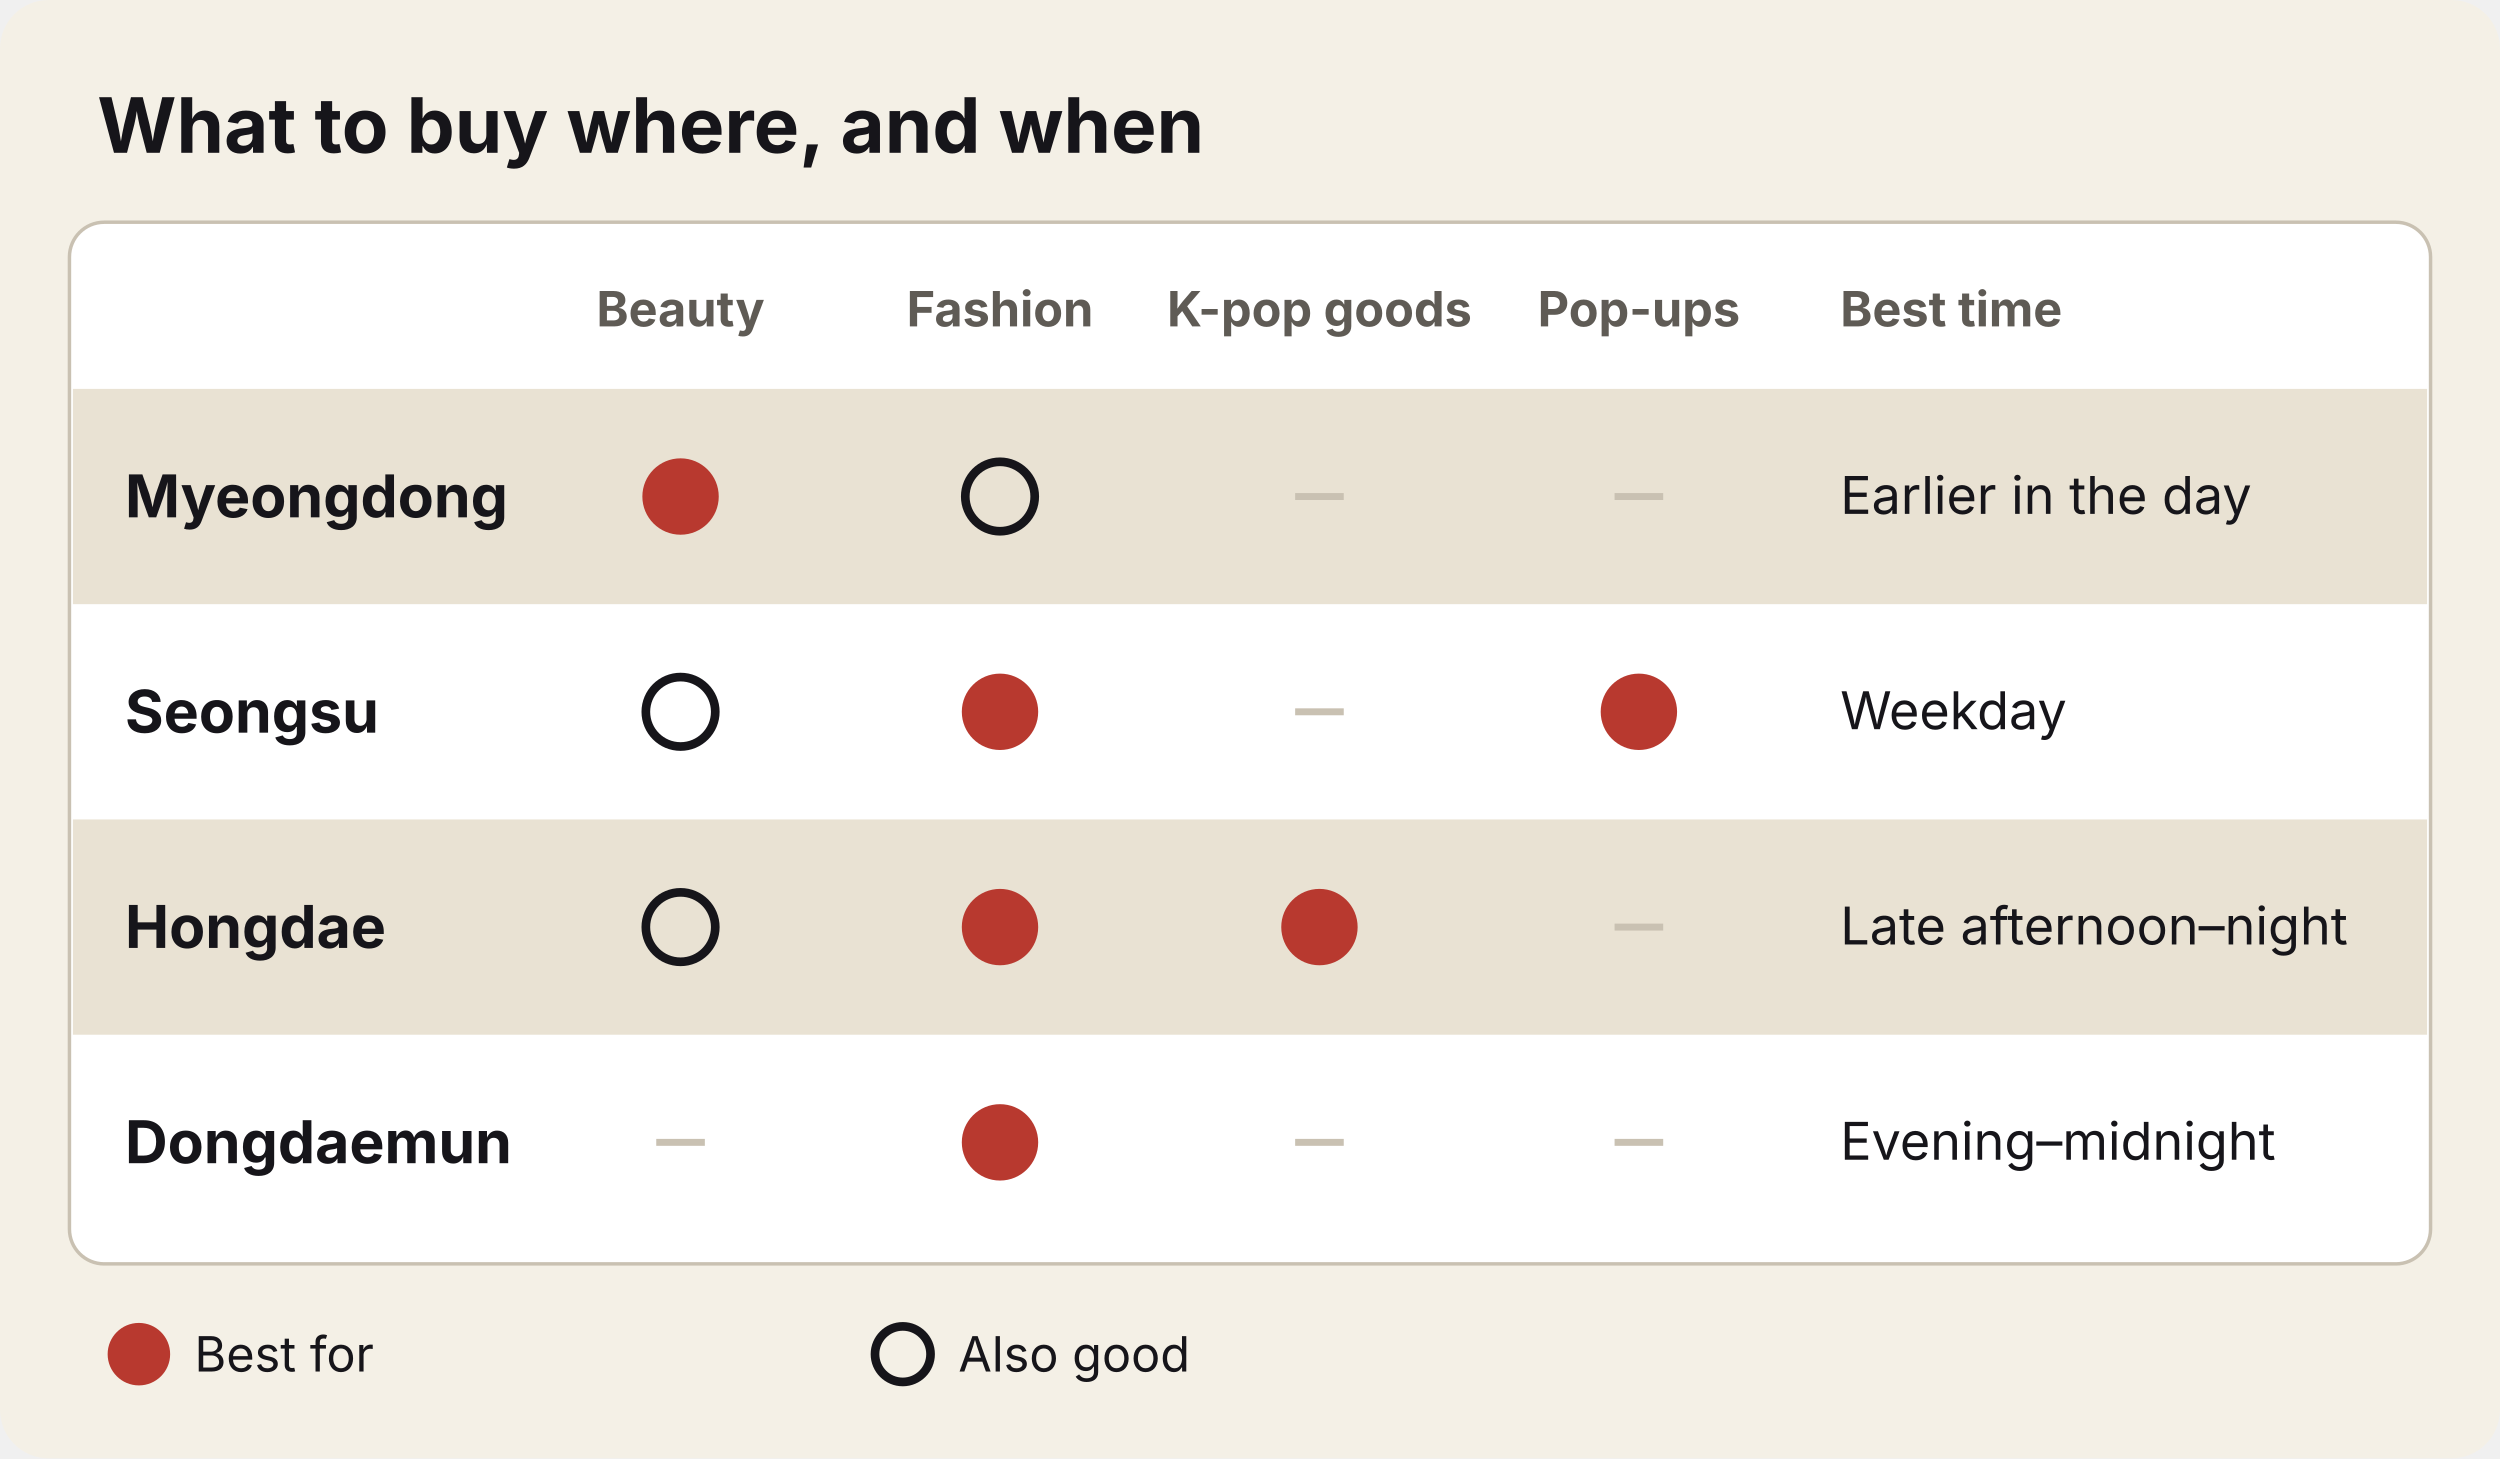
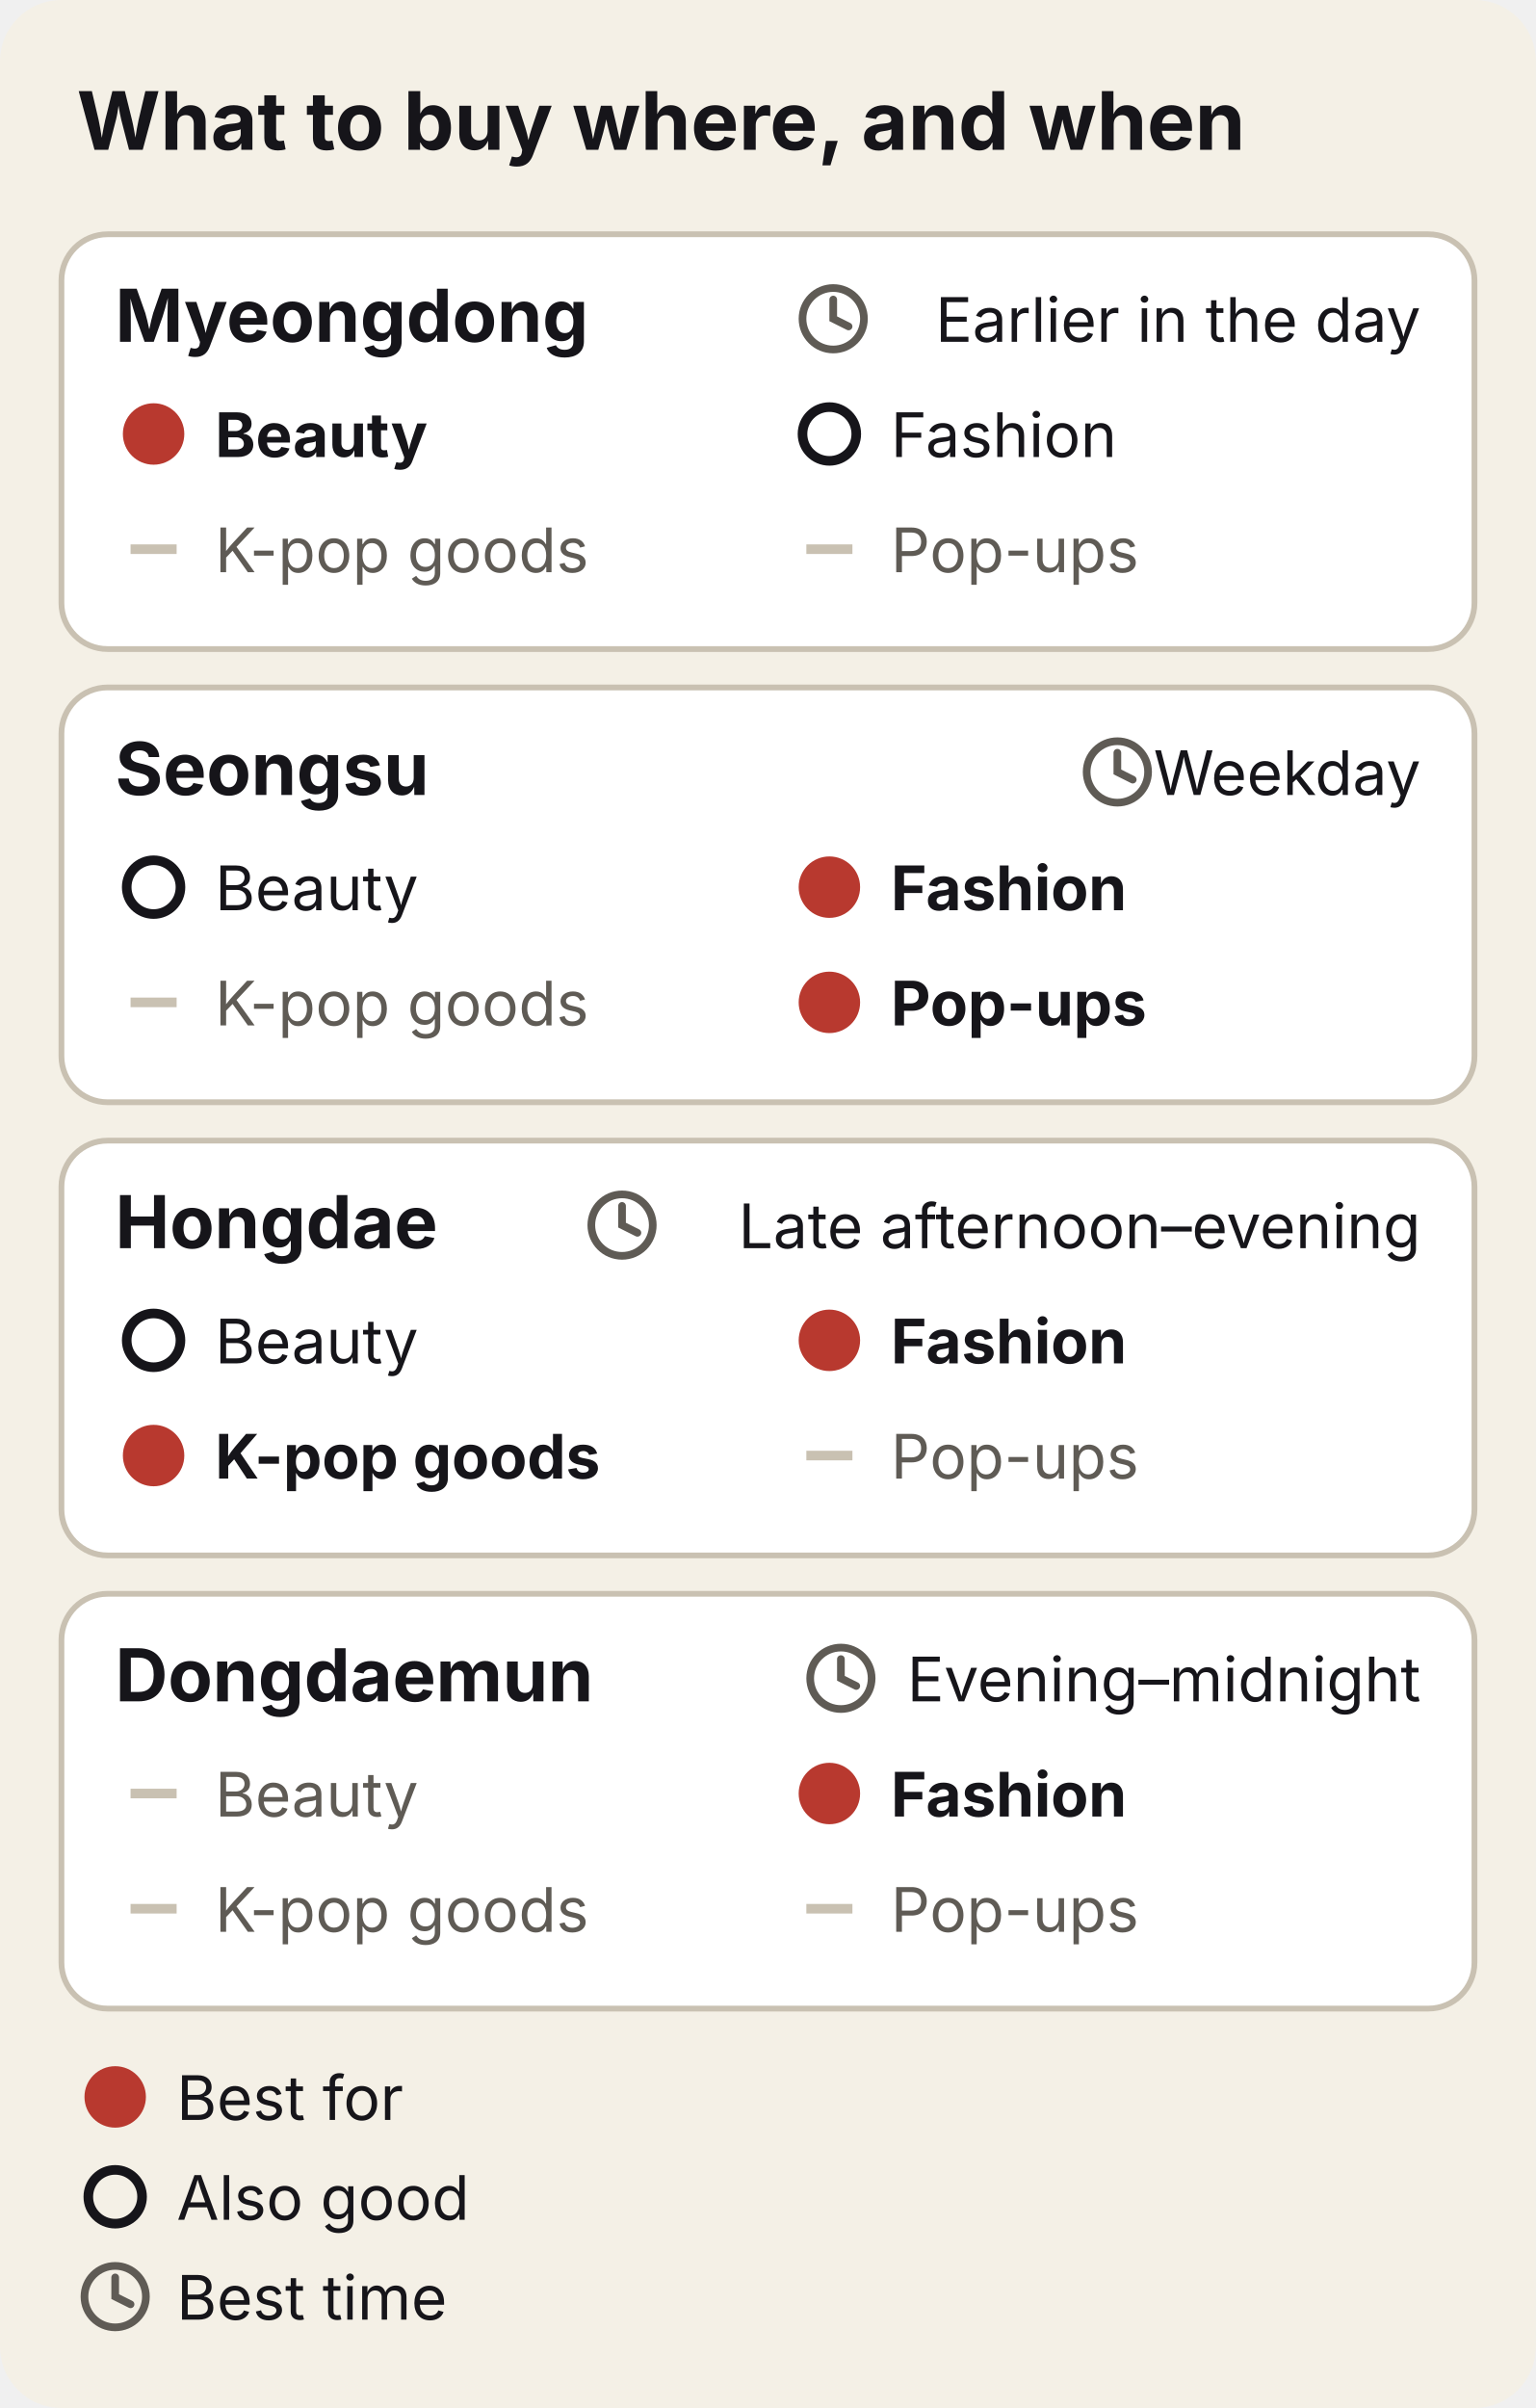
- <svg xmlns="http://www.w3.org/2000/svg" viewBox="0 0 720 420" role="img" aria-label="What to buy where, and when" font-family="system-ui, -apple-system, &quot;Noto Sans KR&quot;, &quot;Noto Sans JP&quot;, &quot;Noto Sans TC&quot;, sans-serif">
-   <rect x="0" y="0" width="720" height="420" rx="14" fill="#f4f0e6" />
-   <text x="28" y="44" font-size="22" fill="#16151a" text-anchor="start" font-weight="bold">What to buy where, and when</text>
-   <rect x="20" y="64" width="680" height="300" rx="10" fill="#ffffff" stroke="#c9c1b2" />
-   <text x="196.0" y="94" font-size="14" fill="#5f5b55" text-anchor="middle" font-weight="bold">Beauty</text>
-   <text x="288.0" y="94" font-size="14" fill="#5f5b55" text-anchor="middle" font-weight="bold">Fashion</text>
-   <text x="380.0" y="94" font-size="14" fill="#5f5b55" text-anchor="middle" font-weight="bold">K-pop goods</text>
-   <text x="472.0" y="94" font-size="14" fill="#5f5b55" text-anchor="middle" font-weight="bold">Pop-ups</text>
-   <text x="530" y="94" font-size="14" fill="#5f5b55" text-anchor="start" font-weight="bold">Best time</text>
-   <rect x="21" y="112" width="678" height="62" fill="#e9e2d3" />
-   <text x="36" y="149" font-size="17" fill="#16151a" text-anchor="start" font-weight="bold">Myeongdong</text>
-   <circle cx="196.0" cy="143" r="11" fill="#b8392f" />
-   <circle cx="288.0" cy="143" r="10" fill="none" stroke="#16151a" stroke-width="2.5" />
-   <line x1="373.0" y1="143" x2="387.0" y2="143" stroke="#c9c1b2" stroke-width="2" />
-   <line x1="465.0" y1="143" x2="479.0" y2="143" stroke="#c9c1b2" stroke-width="2" />
-   <text x="530" y="148" font-size="15" fill="#16151a" text-anchor="start" font-weight="normal">Earlier in the day</text>
-   <text x="36" y="211" font-size="17" fill="#16151a" text-anchor="start" font-weight="bold">Seongsu</text>
-   <circle cx="196.0" cy="205" r="10" fill="none" stroke="#16151a" stroke-width="2.5" />
-   <circle cx="288.0" cy="205" r="11" fill="#b8392f" />
-   <line x1="373.0" y1="205" x2="387.0" y2="205" stroke="#c9c1b2" stroke-width="2" />
-   <circle cx="472.0" cy="205" r="11" fill="#b8392f" />
-   <text x="530" y="210" font-size="15" fill="#16151a" text-anchor="start" font-weight="normal">Weekday</text>
-   <rect x="21" y="236" width="678" height="62" fill="#e9e2d3" />
-   <text x="36" y="273" font-size="17" fill="#16151a" text-anchor="start" font-weight="bold">Hongdae</text>
-   <circle cx="196.0" cy="267" r="10" fill="none" stroke="#16151a" stroke-width="2.5" />
-   <circle cx="288.0" cy="267" r="11" fill="#b8392f" />
-   <circle cx="380.0" cy="267" r="11" fill="#b8392f" />
-   <line x1="465.0" y1="267" x2="479.0" y2="267" stroke="#c9c1b2" stroke-width="2" />
-   <text x="530" y="272" font-size="15" fill="#16151a" text-anchor="start" font-weight="normal">Late afternoon–night</text>
-   <text x="36" y="335" font-size="17" fill="#16151a" text-anchor="start" font-weight="bold">Dongdaemun</text>
-   <line x1="189.0" y1="329" x2="203.0" y2="329" stroke="#c9c1b2" stroke-width="2" />
-   <circle cx="288.0" cy="329" r="11" fill="#b8392f" />
-   <line x1="373.0" y1="329" x2="387.0" y2="329" stroke="#c9c1b2" stroke-width="2" />
-   <line x1="465.0" y1="329" x2="479.0" y2="329" stroke="#c9c1b2" stroke-width="2" />
-   <text x="530" y="334" font-size="15" fill="#16151a" text-anchor="start" font-weight="normal">Evening–midnight</text>
-   <circle cx="40" cy="390" r="9" fill="#b8392f" />
-   <text x="56" y="395" font-size="14" fill="#16151a" text-anchor="start" font-weight="normal">Best for</text>
-   <circle cx="260" cy="390" r="8" fill="none" stroke="#16151a" stroke-width="2.5" />
-   <text x="276" y="395" font-size="14" fill="#16151a" text-anchor="start" font-weight="normal">Also good</text>
+ <svg xmlns="http://www.w3.org/2000/svg" viewBox="0 0 400 627" role="img" aria-label="What to buy where, and when" font-family="system-ui, -apple-system, &quot;Noto Sans KR&quot;, &quot;Noto Sans JP&quot;, &quot;Noto Sans TC&quot;, sans-serif">
+   <rect width="400" height="627" rx="16" fill="#f4f0e6" />
+   <defs>
+     <marker id="ah" viewBox="0 0 10 10" refX="9" refY="5" markerWidth="7" markerHeight="7" orient="auto-start-reverse">
+       <path d="M0,0 L10,5 L0,10 z" fill="#16151a" />
+     </marker>
+   </defs>
+   <text x="20" y="39" font-size="21" fill="#16151a" font-weight="bold" text-anchor="start">What to buy where, and when</text>
+   <rect x="16" y="61" width="368" height="108" rx="12" fill="#ffffff" stroke="#c9c1b2" stroke-width="1.5" />
+   <text x="30" y="89" font-size="19" fill="#16151a" font-weight="bold" text-anchor="start">Myeongdong</text>
+   <circle cx="217" cy="83" r="8" fill="none" stroke="#5f5b55" stroke-width="2" />
+   <path d="M217,78 L217,83 L221,85" fill="none" stroke="#5f5b55" stroke-width="2" stroke-linecap="round" />
+   <text x="370" y="89" font-size="16" fill="#16151a" text-anchor="end">Earlier in the day</text>
+   <circle cx="40" cy="113" r="8" fill="#b8392f" />
+   <text x="56" y="119" font-size="16" fill="#16151a" font-weight="bold" text-anchor="start">Beauty</text>
+   <circle cx="216" cy="113" r="7" fill="none" stroke="#16151a" stroke-width="2.5" />
+   <text x="232" y="119" font-size="16" fill="#16151a" text-anchor="start">Fashion</text>
+   <line x1="34" y1="143" x2="46" y2="143" stroke="#c9c1b2" stroke-width="2.5" />
+   <text x="56" y="149" font-size="16" fill="#5f5b55" text-anchor="start">K-pop goods</text>
+   <line x1="210" y1="143" x2="222" y2="143" stroke="#c9c1b2" stroke-width="2.5" />
+   <text x="232" y="149" font-size="16" fill="#5f5b55" text-anchor="start">Pop-ups</text>
+   <rect x="16" y="179" width="368" height="108" rx="12" fill="#ffffff" stroke="#c9c1b2" stroke-width="1.5" />
+   <text x="30" y="207" font-size="19" fill="#16151a" font-weight="bold" text-anchor="start">Seongsu</text>
+   <circle cx="291" cy="201" r="8" fill="none" stroke="#5f5b55" stroke-width="2" />
+   <path d="M291,196 L291,201 L295,203" fill="none" stroke="#5f5b55" stroke-width="2" stroke-linecap="round" />
+   <text x="370" y="207" font-size="16" fill="#16151a" text-anchor="end">Weekday</text>
+   <circle cx="40" cy="231" r="7" fill="none" stroke="#16151a" stroke-width="2.5" />
+   <text x="56" y="237" font-size="16" fill="#16151a" text-anchor="start">Beauty</text>
+   <circle cx="216" cy="231" r="8" fill="#b8392f" />
+   <text x="232" y="237" font-size="16" fill="#16151a" font-weight="bold" text-anchor="start">Fashion</text>
+   <line x1="34" y1="261" x2="46" y2="261" stroke="#c9c1b2" stroke-width="2.5" />
+   <text x="56" y="267" font-size="16" fill="#5f5b55" text-anchor="start">K-pop goods</text>
+   <circle cx="216" cy="261" r="8" fill="#b8392f" />
+   <text x="232" y="267" font-size="16" fill="#16151a" font-weight="bold" text-anchor="start">Pop-ups</text>
+   <rect x="16" y="297" width="368" height="108" rx="12" fill="#ffffff" stroke="#c9c1b2" stroke-width="1.5" />
+   <text x="30" y="325" font-size="19" fill="#16151a" font-weight="bold" text-anchor="start">Hongdae</text>
+   <circle cx="162" cy="319" r="8" fill="none" stroke="#5f5b55" stroke-width="2" />
+   <path d="M162,314 L162,319 L166,321" fill="none" stroke="#5f5b55" stroke-width="2" stroke-linecap="round" />
+   <text x="370" y="325" font-size="16" fill="#16151a" text-anchor="end">Late afternoon–evening</text>
+   <circle cx="40" cy="349" r="7" fill="none" stroke="#16151a" stroke-width="2.5" />
+   <text x="56" y="355" font-size="16" fill="#16151a" text-anchor="start">Beauty</text>
+   <circle cx="216" cy="349" r="8" fill="#b8392f" />
+   <text x="232" y="355" font-size="16" fill="#16151a" font-weight="bold" text-anchor="start">Fashion</text>
+   <circle cx="40" cy="379" r="8" fill="#b8392f" />
+   <text x="56" y="385" font-size="16" fill="#16151a" font-weight="bold" text-anchor="start">K-pop goods</text>
+   <line x1="210" y1="379" x2="222" y2="379" stroke="#c9c1b2" stroke-width="2.5" />
+   <text x="232" y="385" font-size="16" fill="#5f5b55" text-anchor="start">Pop-ups</text>
+   <rect x="16" y="415" width="368" height="108" rx="12" fill="#ffffff" stroke="#c9c1b2" stroke-width="1.5" />
+   <text x="30" y="443" font-size="19" fill="#16151a" font-weight="bold" text-anchor="start">Dongdaemun</text>
+   <circle cx="219" cy="437" r="8" fill="none" stroke="#5f5b55" stroke-width="2" />
+   <path d="M219,432 L219,437 L223,439" fill="none" stroke="#5f5b55" stroke-width="2" stroke-linecap="round" />
+   <text x="370" y="443" font-size="16" fill="#16151a" text-anchor="end">Evening–midnight</text>
+   <line x1="34" y1="467" x2="46" y2="467" stroke="#c9c1b2" stroke-width="2.5" />
+   <text x="56" y="473" font-size="16" fill="#5f5b55" text-anchor="start">Beauty</text>
+   <circle cx="216" cy="467" r="8" fill="#b8392f" />
+   <text x="232" y="473" font-size="16" fill="#16151a" font-weight="bold" text-anchor="start">Fashion</text>
+   <line x1="34" y1="497" x2="46" y2="497" stroke="#c9c1b2" stroke-width="2.5" />
+   <text x="56" y="503" font-size="16" fill="#5f5b55" text-anchor="start">K-pop goods</text>
+   <line x1="210" y1="497" x2="222" y2="497" stroke="#c9c1b2" stroke-width="2.5" />
+   <text x="232" y="503" font-size="16" fill="#5f5b55" text-anchor="start">Pop-ups</text>
+   <circle cx="30" cy="546" r="8" fill="#b8392f" />
+   <text x="46" y="552" font-size="16" fill="#16151a" text-anchor="start">Best for</text>
+   <circle cx="30" cy="572" r="7" fill="none" stroke="#16151a" stroke-width="2.5" />
+   <text x="46" y="578" font-size="16" fill="#16151a" text-anchor="start">Also good</text>
+   <circle cx="30" cy="598" r="8" fill="none" stroke="#5f5b55" stroke-width="2" />
+   <path d="M30,593 L30,598 L34,600" fill="none" stroke="#5f5b55" stroke-width="2" stroke-linecap="round" />
+   <text x="46" y="604" font-size="16" fill="#16151a" text-anchor="start">Best time</text>
</svg>
